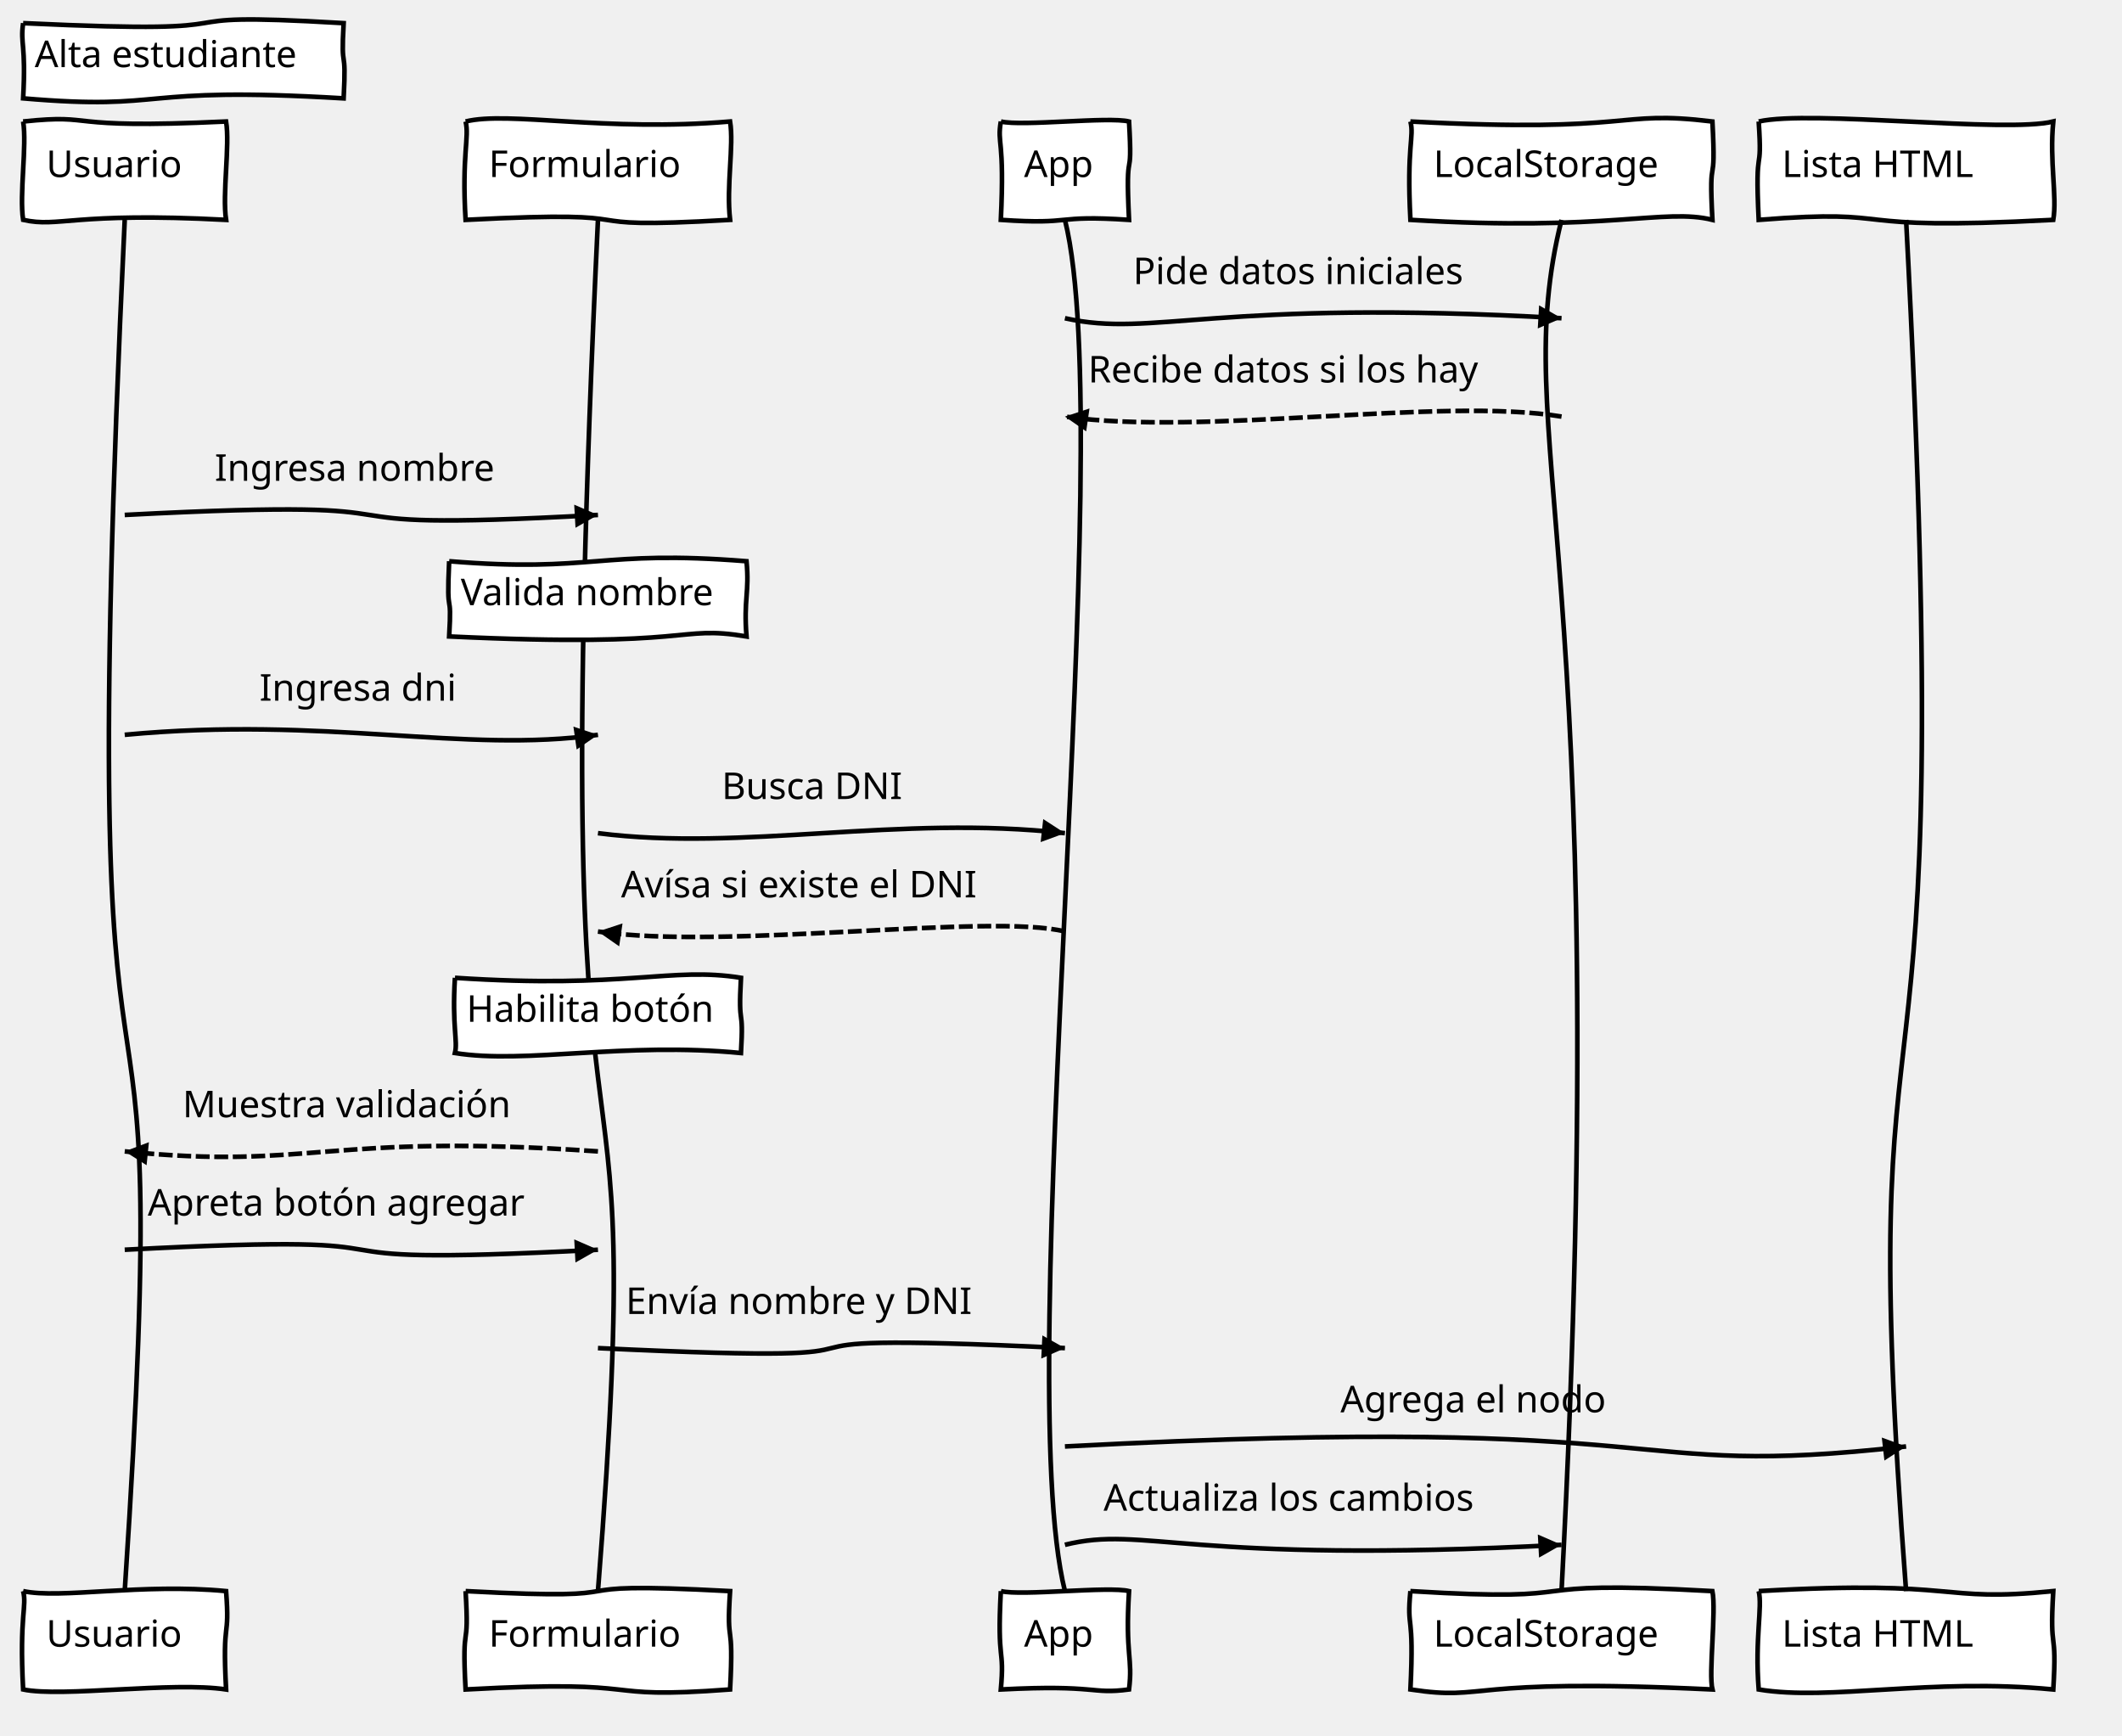
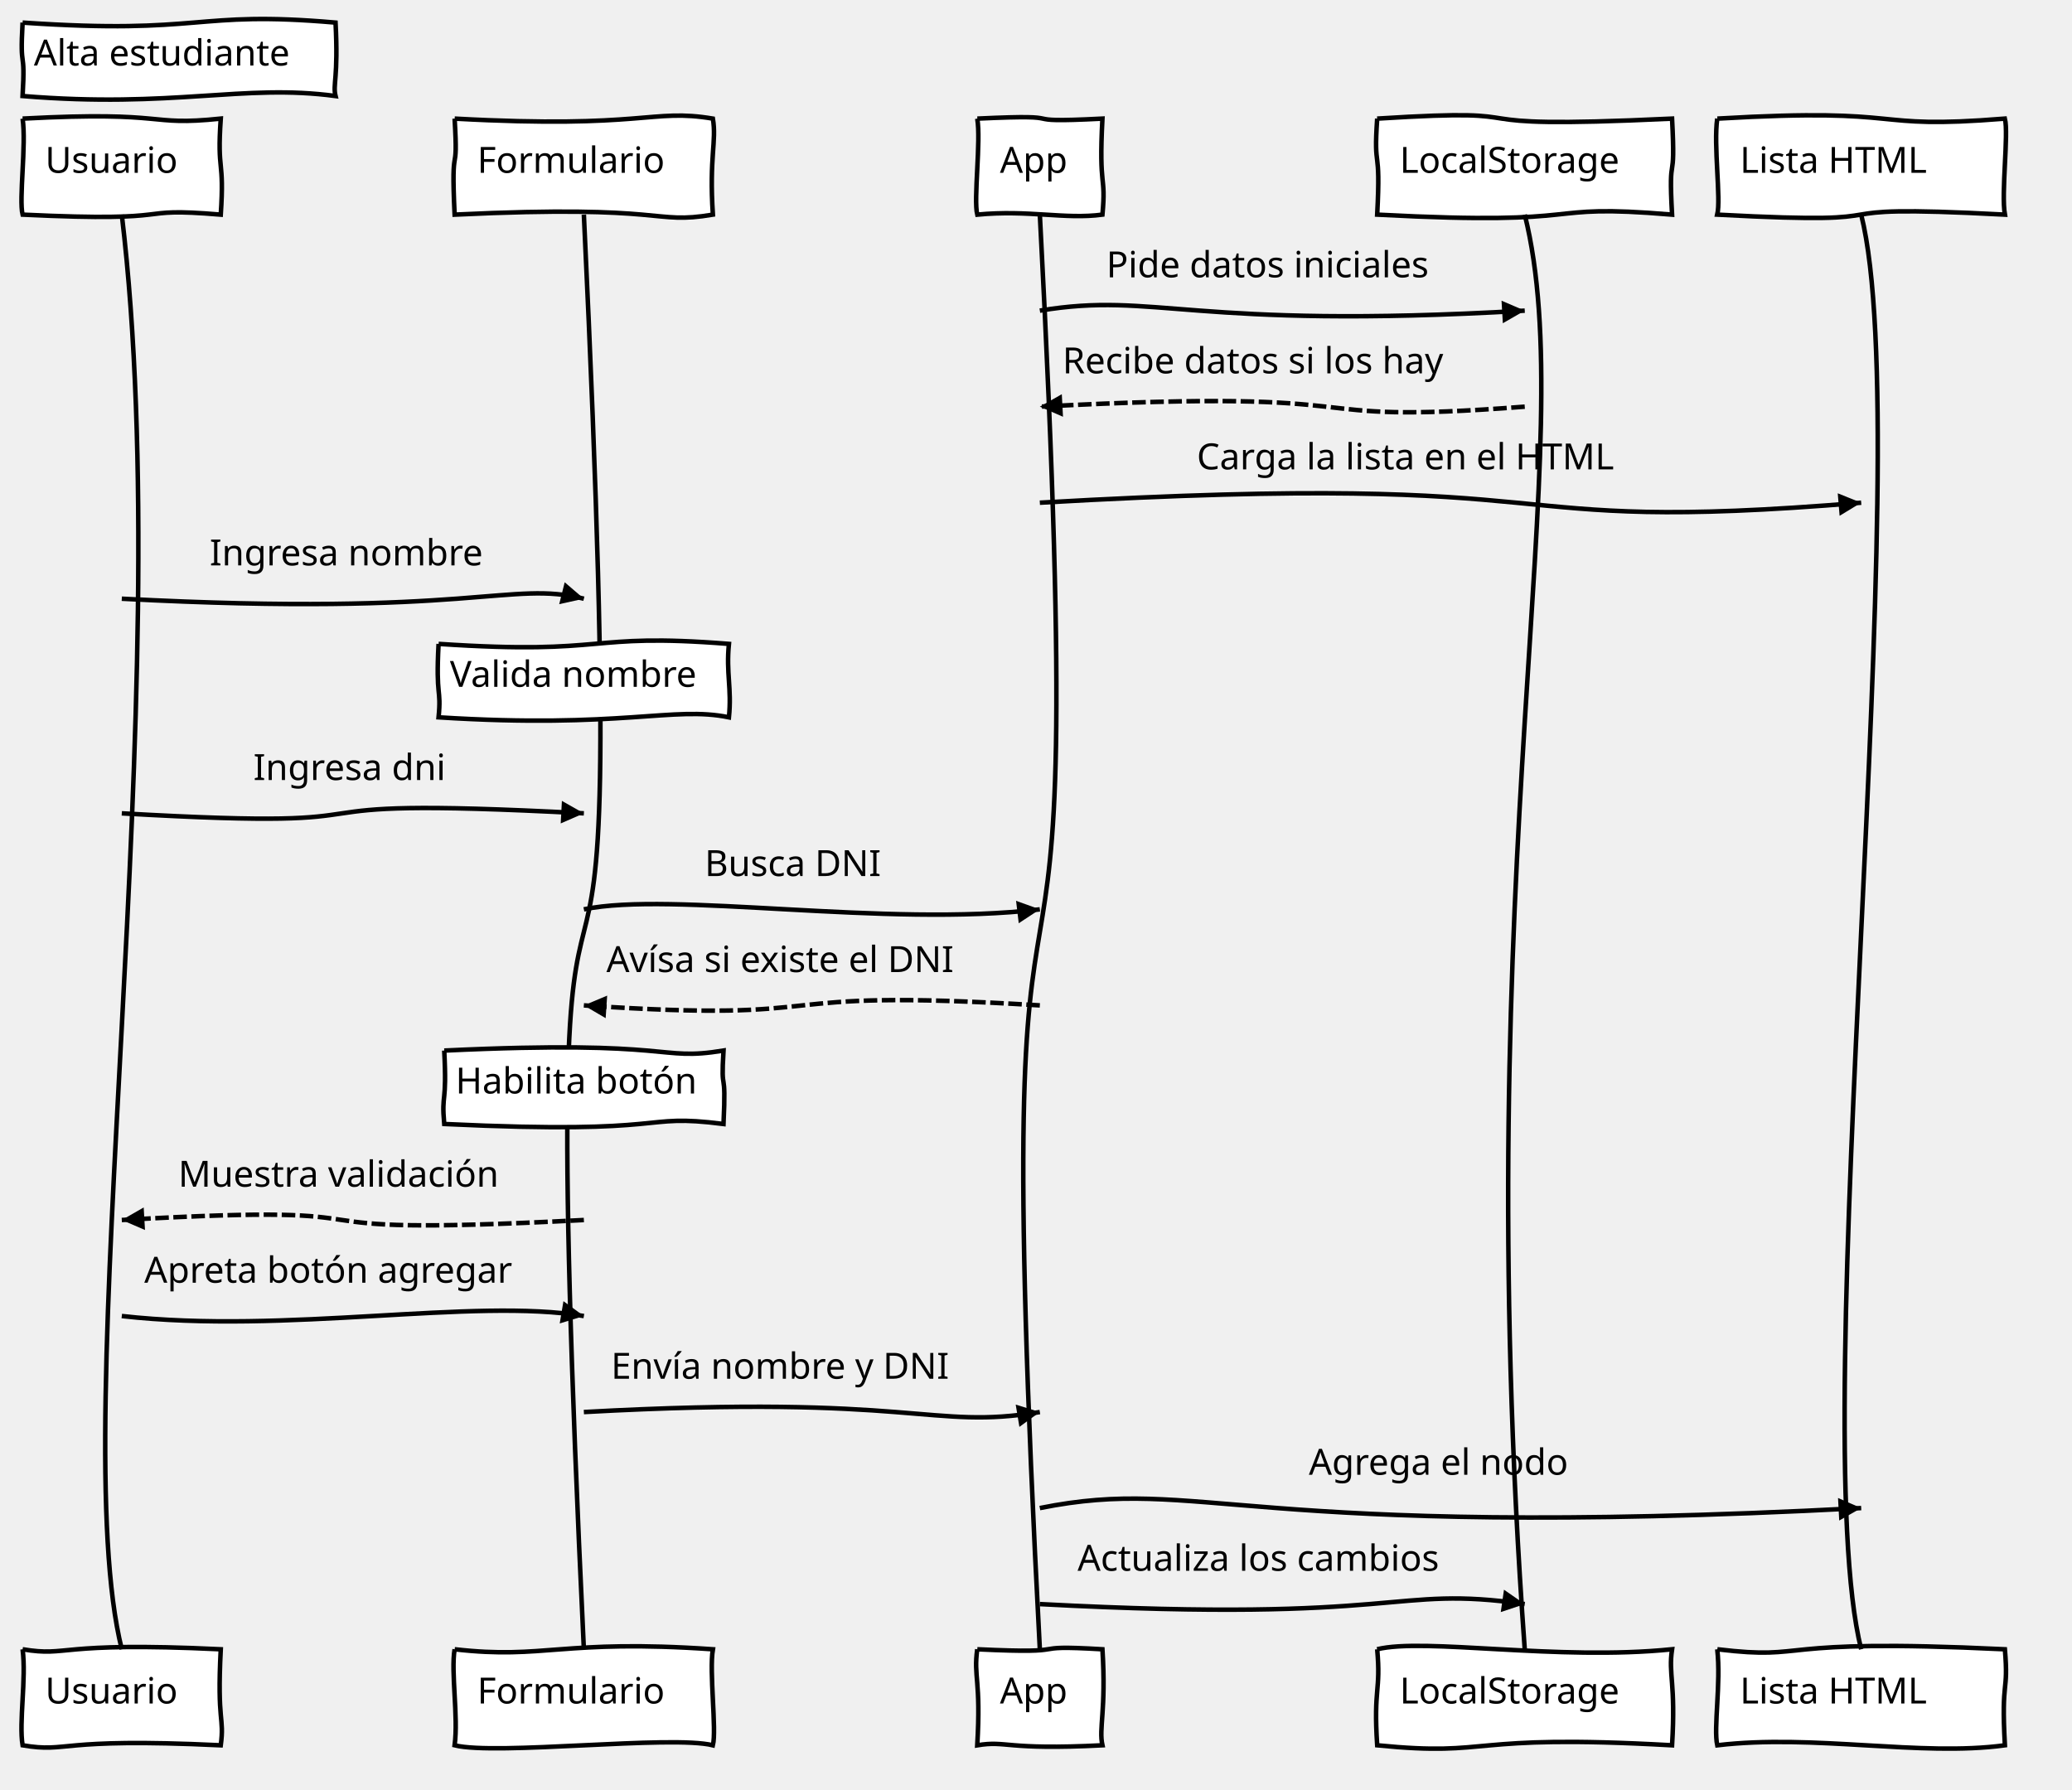
- <svg xmlns="http://www.w3.org/2000/svg" width="917" height="750">
+ <svg xmlns="http://www.w3.org/2000/svg" width="917" height="792">
  <source>Title: Alta estudiante
participant Usuario
participant Formulario
participant App
App-&gt;LocalStorage: Pide datos iniciales
LocalStorage--&gt;App: Recibe datos si los hay
+ App-&gt;Lista HTML: Carga la lista en el HTML
Usuario-&gt;Formulario: Ingresa nombre
Note over Formulario: Valida nombre
Usuario-&gt;Formulario: Ingresa dni
Formulario-&gt;App: Busca DNI
App--&gt;Formulario: Avísa si existe el DNI
Note over Formulario: Habilita botón
Formulario--&gt;Usuario: Muestra validación
Usuario-&gt;Formulario: Apreta botón agregar
Formulario-&gt;App: Envía nombre y DNI
App-&gt;Lista HTML: Agrega el nodo
App-&gt;LocalStorage: Actualiza los cambios</source>
  <defs>
    <marker viewBox="0 0 5 5" markerWidth="5" markerHeight="5" orient="auto" refX="5" refY="2.5" id="markerArrowBlock">
      <path d="M 0 0 L 5 2.5 L 0 5 z" />
    </marker>
    <marker viewBox="0 0 9.6 16" markerWidth="4" markerHeight="16" orient="auto" refX="9.6" refY="8" id="markerArrowOpen">
      <path d="M 9.6,8 1.92,16 0,13.7 5.76,8 0,2.286 1.92,0 9.6,8 z" />
    </marker>
  </defs>
  <g class="title">
-     <path d="M10,10C126.3,15.5 55.7,4.5 148.5,10.0C147.2,33.0 149.8,17.8 148.5,42.5C56.4,37.0 74.2,48.0 10.0,42.5C11.3,18.7 8.7,19.3 10.0,10.0" stroke="#000000" fill="#ffffff" style="stroke-width: 2;" />
+     <path d="M10,10C90.6,15.5 85.3,4.5 148.5,10.0C149.8,34.7 147.2,37.3 148.5,42.5C107.6,37.0 76.8,48.0 10.0,42.5C11.3,19.6 8.7,33.1 10.0,10.0" stroke="#000000" fill="#ffffff" style="stroke-width: 2;" />
    <text x="15" y="29" style="font-size: 16px; font-family: danielbd;">
      <tspan x="15">Alta estudiante</tspan>
    </text>
  </g>
  <g class="actor">
-     <path d="M10,52.5C43.4,49.0 24.0,56.0 97.7,52.5C99.4,62.7 96.0,83.9 97.7,95.0C31.0,91.5 25.8,98.5 10.0,95.0C8.3,84.2 11.7,62.7 10.0,52.5" stroke="#000000" fill="#ffffff" style="stroke-width: 2;" />
+     <path d="M10,52.5C76.2,49.0 64.2,56.0 97.7,52.5C96.0,77.2 99.4,69.5 97.7,95.0C56.0,91.5 83.7,98.5 10.0,95.0C8.3,88.2 11.7,64.0 10.0,52.5" stroke="#000000" fill="#ffffff" style="stroke-width: 2;" />
    <text x="20" y="76.5" style="font-size: 16px; font-family: danielbd;">
      <tspan x="20">Usuario</tspan>
    </text>
  </g>
  <g class="actor">
-     <path d="M10,687.5C26.0,691.0 61.3,684.0 97.7,687.5C99.4,709.7 96.0,697.7 97.7,730.0C74.6,726.5 26.7,733.5 10.0,730.0C8.3,697.7 11.7,694.3 10.0,687.5" stroke="#000000" fill="#ffffff" style="stroke-width: 2;" />
-     <text x="20" y="711.5" style="font-size: 16px; font-family: danielbd;">
+     <path d="M10,730C31.0,733.5 24.0,726.5 97.7,730.0C96.0,763.2 99.4,759.6 97.7,772.5C24.0,769.0 31.0,776.0 10.0,772.5C8.3,762.3 11.7,743.0 10.0,730.0" stroke="#000000" fill="#ffffff" style="stroke-width: 2;" />
+     <text x="20" y="754" style="font-size: 16px; font-family: danielbd;">
      <tspan x="20">Usuario</tspan>
    </text>
  </g>
-   <path d="M53.9,95.0C30.2,592.7 77.6,328.5 53.9,687.5" stroke="#000000" fill="none" style="stroke-width: 2;" />
+   <path d="M53.9,95.0C79.3,308.4 28.5,628.4 53.9,730.0" stroke="#000000" fill="none" style="stroke-width: 2;" />
  <g class="actor">
-     <path d="M201.227,52.5C219.5,47.9 261.8,57.1 315.5,52.5C317.2,63.0 313.8,80.4 315.5,95.0C236.3,99.6 290.6,90.4 201.2,95.0C199.5,66.8 202.9,59.3 201.2,52.5" stroke="#000000" fill="#ffffff" style="stroke-width: 2;" />
+     <path d="M201.227,52.5C285.5,57.1 288.1,47.9 315.5,52.5C317.2,62.7 313.8,69.4 315.5,95.0C288.1,99.6 297.2,90.4 201.2,95.0C199.5,59.3 202.9,81.1 201.2,52.5" stroke="#000000" fill="#ffffff" style="stroke-width: 2;" />
    <text x="211.227" y="76.5" style="font-size: 16px; font-family: danielbd;">
      <tspan x="211.227">Formulario</tspan>
    </text>
  </g>
  <g class="actor">
-     <path d="M201.227,687.5C288.1,692.1 228.7,682.9 315.5,687.5C313.8,713.5 317.2,697.7 315.5,730.0C254.3,734.6 285.0,725.4 201.2,730.0C199.5,698.0 202.9,715.5 201.2,687.5" stroke="#000000" fill="#ffffff" style="stroke-width: 2;" />
-     <text x="211.227" y="711.5" style="font-size: 16px; font-family: danielbd;">
+     <path d="M201.227,730C241.1,734.6 248.5,725.4 315.5,730.0C313.8,739.8 317.2,765.7 315.5,772.5C297.2,767.9 219.5,777.1 201.2,772.5C202.9,759.8 199.5,740.2 201.2,730.0" stroke="#000000" fill="#ffffff" style="stroke-width: 2;" />
+     <text x="211.227" y="754" style="font-size: 16px; font-family: danielbd;">
      <tspan x="211.227">Formulario</tspan>
    </text>
  </g>
-   <path d="M258.4,95.0C234.7,592.7 282.1,387.5 258.4,687.5" stroke="#000000" fill="none" style="stroke-width: 2;" />
+   <path d="M258.4,95.0C283.8,628.4 233.0,196.6 258.4,730.0" stroke="#000000" fill="none" style="stroke-width: 2;" />
  <g class="actor">
-     <path d="M432.531,52.5C441.6,54.7 479.1,50.3 487.9,52.5C489.6,82.2 486.2,59.5 487.9,95.0C454.6,92.8 464.9,97.2 432.5,95.0C434.2,59.3 430.8,62.7 432.5,52.5" stroke="#000000" fill="#ffffff" style="stroke-width: 2;" />
+     <path d="M432.531,52.5C479.1,50.3 444.8,54.7 487.9,52.5C486.2,84.8 489.6,76.5 487.9,95.0C471.2,97.2 455.3,92.8 432.5,95.0C430.8,88.2 434.2,62.3 432.5,52.5" stroke="#000000" fill="#ffffff" style="stroke-width: 2;" />
    <text x="442.531" y="76.5" style="font-size: 16px; font-family: danielbd;">
      <tspan x="442.531">App</tspan>
    </text>
  </g>
  <g class="actor">
-     <path d="M432.531,687.5C441.4,689.7 479.1,685.3 487.9,687.5C486.2,715.7 489.6,716.0 487.9,730.0C471.1,732.2 474.6,727.8 432.5,730.0C434.2,711.0 430.8,719.6 432.5,687.5" stroke="#000000" fill="#ffffff" style="stroke-width: 2;" />
-     <text x="442.531" y="711.5" style="font-size: 16px; font-family: danielbd;">
+     <path d="M432.531,730C479.1,732.2 450.6,727.8 487.9,730.0C489.6,757.4 486.2,764.9 487.9,772.5C444.5,774.7 445.8,770.3 432.5,772.5C434.2,743.2 430.8,742.5 432.5,730.0" stroke="#000000" fill="#ffffff" style="stroke-width: 2;" />
+     <text x="442.531" y="754" style="font-size: 16px; font-family: danielbd;">
      <tspan x="442.531">App</tspan>
    </text>
  </g>
-   <path d="M460.2,95.0C483.9,189.8 436.5,592.7 460.2,687.5" stroke="#000000" fill="none" style="stroke-width: 2;" />
+   <path d="M460.2,95.0C485.6,577.6 434.8,247.4 460.2,730.0" stroke="#000000" fill="none" style="stroke-width: 2;" />
  <g class="actor">
-     <path d="M609.477,52.5C708.7,57.7 697.1,47.3 740.0,52.5C741.7,84.8 738.3,62.7 740.0,95.0C719.1,89.8 695.4,100.2 609.5,95.0C607.8,62.9 611.2,59.3 609.5,52.5" stroke="#000000" fill="#ffffff" style="stroke-width: 2;" />
+     <path d="M609.477,52.5C692.4,47.3 630.4,57.7 740.0,52.5C741.7,84.8 738.3,64.2 740.0,95.0C678.2,89.8 708.7,100.2 609.5,95.0C611.2,62.7 607.8,77.3 609.5,52.5" stroke="#000000" fill="#ffffff" style="stroke-width: 2;" />
    <text x="619.477" y="76.5" style="font-size: 16px; font-family: danielbd;">
      <tspan x="619.477">LocalStorage</tspan>
    </text>
  </g>
  <g class="actor">
-     <path d="M609.477,687.5C694.4,692.7 647.0,682.3 740.0,687.5C741.7,696.0 738.3,723.2 740.0,730.0C630.4,724.8 643.8,735.2 609.5,730.0C611.2,695.2 607.8,705.3 609.5,687.5" stroke="#000000" fill="#ffffff" style="stroke-width: 2;" />
-     <text x="619.477" y="711.5" style="font-size: 16px; font-family: danielbd;">
+     <path d="M609.477,730C630.4,724.8 689.2,735.2 740.0,730.0C738.3,741.4 741.7,744.6 740.0,772.5C646.9,767.3 662.0,777.7 609.5,772.5C607.8,746.7 611.2,748.8 609.5,730.0" stroke="#000000" fill="#ffffff" style="stroke-width: 2;" />
+     <text x="619.477" y="754" style="font-size: 16px; font-family: danielbd;">
      <tspan x="619.477">LocalStorage</tspan>
    </text>
  </g>
-   <path d="M674.8,95.0C651.1,189.8 698.5,237.2 674.8,687.5" stroke="#000000" fill="none" style="stroke-width: 2;" />
+   <path d="M674.8,95.0C700.2,196.6 649.4,380.4 674.8,730.0" stroke="#000000" fill="none" style="stroke-width: 2;" />
  <g class="actor">
-     <path d="M760.039,52.5C782.3,47.4 866.9,57.6 887.3,52.5C885.6,69.8 889.0,84.8 887.3,95.0C790.6,100.1 825.2,89.9 760.0,95.0C758.3,59.3 761.7,78.0 760.0,52.5" stroke="#000000" fill="#ffffff" style="stroke-width: 2;" />
+     <path d="M760.039,52.5C847.8,47.4 824.4,57.6 887.3,52.5C889.0,59.3 885.6,85.6 887.3,95.0C790.6,89.9 856.1,100.1 760.0,95.0C761.7,88.2 758.3,64.2 760.0,52.5" stroke="#000000" fill="#ffffff" style="stroke-width: 2;" />
    <text x="770.039" y="76.5" style="font-size: 16px; font-family: danielbd;">
      <tspan x="770.039">Lista HTML</tspan>
    </text>
  </g>
  <g class="actor">
-     <path d="M760.039,687.5C848.9,682.4 836.8,692.6 887.3,687.5C885.6,716.2 889.0,701.9 887.3,730.0C834.2,724.9 790.7,735.1 760.0,730.0C758.3,707.8 761.7,694.3 760.0,687.5" stroke="#000000" fill="#ffffff" style="stroke-width: 2;" />
-     <text x="770.039" y="711.5" style="font-size: 16px; font-family: danielbd;">
+     <path d="M760.039,730C802.7,735.1 780.4,724.9 887.3,730.0C889.0,750.3 885.6,741.8 887.3,772.5C849.9,777.6 802.7,767.4 760.0,772.5C758.3,764.7 761.7,745.1 760.0,730.0" stroke="#000000" fill="#ffffff" style="stroke-width: 2;" />
+     <text x="770.039" y="754" style="font-size: 16px; font-family: danielbd;">
      <tspan x="770.039">Lista HTML</tspan>
    </text>
  </g>
-   <path d="M823.7,95.0C847.4,545.3 800.0,376.7 823.7,687.5" stroke="#000000" fill="none" style="stroke-width: 2;" />
+   <path d="M823.7,95.0C849.1,196.6 798.3,628.4 823.7,730.0" stroke="#000000" fill="none" style="stroke-width: 2;" />
  <g class="signal">
    <text x="489.641" y="122.75" style="font-size: 16px; font-family: danielbd;">
      <tspan x="489.641">Pide datos iniciales</tspan>
    </text>
-     <path d="M460.2,137.5C498.6,146.1 524.7,128.9 674.8,137.5" stroke="#000000" fill="none" style="stroke-width: 2; marker-end: url(&quot;#markerArrowBlock&quot;);" />
+     <path d="M460.2,137.5C511.7,128.9 526.0,146.1 674.8,137.5" stroke="#000000" fill="none" style="stroke-width: 2; marker-end: url(&quot;#markerArrowBlock&quot;);" />
  </g>
  <g class="signal">
    <text x="470.227" y="165.25" style="font-size: 16px; font-family: danielbd;">
      <tspan x="470.227">Recibe datos si los hay</tspan>
    </text>
-     <path d="M674.8,180.0C623.3,171.4 519.5,188.6 460.2,180.0" stroke="#000000" fill="none" style="stroke-width: 2; stroke-dasharray: 6, 2; marker-end: url(&quot;#markerArrowBlock&quot;);" />
+     <path d="M674.8,180.0C563.1,188.6 623.3,171.4 460.2,180.0" stroke="#000000" fill="none" style="stroke-width: 2; stroke-dasharray: 6, 2; marker-end: url(&quot;#markerArrowBlock&quot;);" />
  </g>
  <g class="signal">
-     <text x="92.773" y="207.75" style="font-size: 16px; font-family: danielbd;">
+     <text x="529.684" y="207.75" style="font-size: 16px; font-family: danielbd;">
+       <tspan x="529.684">Carga la lista en el HTML</tspan>
+     </text>
+     <path d="M460.2,222.5C712.4,208.0 648.8,237.0 823.7,222.5" stroke="#000000" fill="none" style="stroke-width: 2; marker-end: url(&quot;#markerArrowBlock&quot;);" />
+   </g>
+   <g class="signal">
+     <text x="92.773" y="250.25" style="font-size: 16px; font-family: danielbd;">
      <tspan x="92.773">Ingresa nombre</tspan>
    </text>
-     <path d="M53.9,222.5C210.6,214.3 110.9,230.7 258.4,222.5" stroke="#000000" fill="none" style="stroke-width: 2; marker-end: url(&quot;#markerArrowBlock&quot;);" />
+     <path d="M53.9,265.0C209.3,273.2 225.7,256.8 258.4,265.0" stroke="#000000" fill="none" style="stroke-width: 2; marker-end: url(&quot;#markerArrowBlock&quot;);" />
  </g>
  <g class="note">
-     <path d="M194.117,242.5C256.6,247.6 258.7,237.4 322.6,242.5C323.9,256.1 321.3,258.9 322.6,275.0C291.8,269.9 302.1,280.1 194.1,275.0C195.4,252.6 192.8,269.8 194.1,242.5" stroke="#000000" fill="#ffffff" style="stroke-width: 2;" />
-     <text x="199.117" y="261.5" style="font-size: 16px; font-family: danielbd;">
+     <path d="M194.117,285C271.0,290.1 258.2,279.9 322.6,285.0C321.3,298.0 323.9,304.6 322.6,317.5C298.0,312.4 275.2,322.6 194.1,317.5C195.4,304.2 192.8,309.5 194.1,285.0" stroke="#000000" fill="#ffffff" style="stroke-width: 2;" />
+     <text x="199.117" y="304" style="font-size: 16px; font-family: danielbd;">
      <tspan x="199.117">Valida nombre</tspan>
    </text>
  </g>
  <g class="signal">
-     <text x="112.117" y="302.75" style="font-size: 16px; font-family: danielbd;">
+     <text x="112.117" y="345.25" style="font-size: 16px; font-family: danielbd;">
      <tspan x="112.117">Ingresa dni</tspan>
    </text>
-     <path d="M53.9,317.5C140.8,309.3 200.5,325.7 258.4,317.5" stroke="#000000" fill="none" style="stroke-width: 2; marker-end: url(&quot;#markerArrowBlock&quot;);" />
+     <path d="M53.9,360.0C196.9,368.2 102.9,351.8 258.4,360.0" stroke="#000000" fill="none" style="stroke-width: 2; marker-end: url(&quot;#markerArrowBlock&quot;);" />
  </g>
  <g class="signal">
-     <text x="311.883" y="345.25" style="font-size: 16px; font-family: danielbd;">
+     <text x="311.883" y="387.75" style="font-size: 16px; font-family: danielbd;">
      <tspan x="311.883">Busca DNI</tspan>
    </text>
-     <path d="M258.4,360.0C321.3,368.1 387.9,351.9 460.2,360.0" stroke="#000000" fill="none" style="stroke-width: 2; marker-end: url(&quot;#markerArrowBlock&quot;);" />
+     <path d="M258.4,402.5C296.9,394.4 392.2,410.6 460.2,402.5" stroke="#000000" fill="none" style="stroke-width: 2; marker-end: url(&quot;#markerArrowBlock&quot;);" />
  </g>
  <g class="signal">
-     <text x="268.383" y="387.75" style="font-size: 16px; font-family: danielbd;">
+     <text x="268.383" y="430.25" style="font-size: 16px; font-family: danielbd;">
      <tspan x="268.383">Avísa si existe el DNI</tspan>
    </text>
-     <path d="M460.2,402.5C427.9,394.4 313.8,410.6 258.4,402.5" stroke="#000000" fill="none" style="stroke-width: 2; stroke-dasharray: 6, 2; marker-end: url(&quot;#markerArrowBlock&quot;);" />
+     <path d="M460.2,445.0C328.7,436.9 379.2,453.1 258.4,445.0" stroke="#000000" fill="none" style="stroke-width: 2; stroke-dasharray: 6, 2; marker-end: url(&quot;#markerArrowBlock&quot;);" />
  </g>
  <g class="note">
-     <path d="M196.609,422.5C270.7,427.4 289.9,417.6 320.2,422.5C318.9,446.0 321.5,433.0 320.2,455.0C269.4,450.1 227.1,459.9 196.6,455.0C197.9,449.8 195.3,443.6 196.6,422.5" stroke="#000000" fill="#ffffff" style="stroke-width: 2;" />
-     <text x="201.609" y="441.5" style="font-size: 16px; font-family: danielbd;">
+     <path d="M196.609,465C300.4,460.1 290.5,469.9 320.2,465.0C318.9,486.4 321.5,470.2 320.2,497.5C281.8,492.6 300.4,502.4 196.6,497.5C195.3,483.0 197.9,489.7 196.6,465.0" stroke="#000000" fill="#ffffff" style="stroke-width: 2;" />
+     <text x="201.609" y="484" style="font-size: 16px; font-family: danielbd;">
      <tspan x="201.609">Habilita botón</tspan>
    </text>
  </g>
  <g class="signal">
-     <text x="78.891" y="482.75" style="font-size: 16px; font-family: danielbd;">
+     <text x="78.891" y="525.25" style="font-size: 16px; font-family: danielbd;">
      <tspan x="78.891">Muestra validación</tspan>
    </text>
-     <path d="M258.4,497.5C140.1,489.3 135.2,505.7 53.9,497.5" stroke="#000000" fill="none" style="stroke-width: 2; stroke-dasharray: 6, 2; marker-end: url(&quot;#markerArrowBlock&quot;);" />
+     <path d="M258.4,540.0C102.9,548.2 196.6,531.8 53.9,540.0" stroke="#000000" fill="none" style="stroke-width: 2; stroke-dasharray: 6, 2; marker-end: url(&quot;#markerArrowBlock&quot;);" />
  </g>
  <g class="signal">
-     <text x="63.852" y="525.25" style="font-size: 16px; font-family: danielbd;">
+     <text x="63.852" y="567.75" style="font-size: 16px; font-family: danielbd;">
      <tspan x="63.852">Apreta botón agregar</tspan>
    </text>
-     <path d="M53.9,540.0C209.3,531.8 102.9,548.2 258.4,540.0" stroke="#000000" fill="none" style="stroke-width: 2; marker-end: url(&quot;#markerArrowBlock&quot;);" />
+     <path d="M53.9,582.5C126.8,590.7 209.3,574.3 258.4,582.5" stroke="#000000" fill="none" style="stroke-width: 2; marker-end: url(&quot;#markerArrowBlock&quot;);" />
  </g>
  <g class="signal">
-     <text x="270.422" y="567.75" style="font-size: 16px; font-family: danielbd;">
+     <text x="270.422" y="610.25" style="font-size: 16px; font-family: danielbd;">
      <tspan x="270.422">Envía nombre y DNI</tspan>
    </text>
-     <path d="M258.4,582.5C427.9,590.6 290.7,574.4 460.2,582.5" stroke="#000000" fill="none" style="stroke-width: 2; marker-end: url(&quot;#markerArrowBlock&quot;);" />
+     <path d="M258.4,625.0C406.2,616.9 411.2,633.1 460.2,625.0" stroke="#000000" fill="none" style="stroke-width: 2; marker-end: url(&quot;#markerArrowBlock&quot;);" />
  </g>
  <g class="signal">
-     <text x="579.262" y="610.25" style="font-size: 16px; font-family: danielbd;">
+     <text x="579.262" y="652.75" style="font-size: 16px; font-family: danielbd;">
      <tspan x="579.262">Agrega el nodo</tspan>
    </text>
-     <path d="M460.2,625.0C736.4,610.5 695.1,639.5 823.7,625.0" stroke="#000000" fill="none" style="stroke-width: 2; marker-end: url(&quot;#markerArrowBlock&quot;);" />
+     <path d="M460.2,667.5C532.4,653.0 547.4,682.0 823.7,667.5" stroke="#000000" fill="none" style="stroke-width: 2; marker-end: url(&quot;#markerArrowBlock&quot;);" />
  </g>
  <g class="signal">
-     <text x="476.891" y="652.75" style="font-size: 16px; font-family: danielbd;">
+     <text x="476.891" y="695.25" style="font-size: 16px; font-family: danielbd;">
      <tspan x="476.891">Actualiza los cambios</tspan>
    </text>
-     <path d="M460.2,667.5C494.9,658.9 511.7,676.1 674.8,667.5" stroke="#000000" fill="none" style="stroke-width: 2; marker-end: url(&quot;#markerArrowBlock&quot;);" />
+     <path d="M460.2,710.0C623.3,718.6 614.8,701.4 674.8,710.0" stroke="#000000" fill="none" style="stroke-width: 2; marker-end: url(&quot;#markerArrowBlock&quot;);" />
  </g>
</svg>
